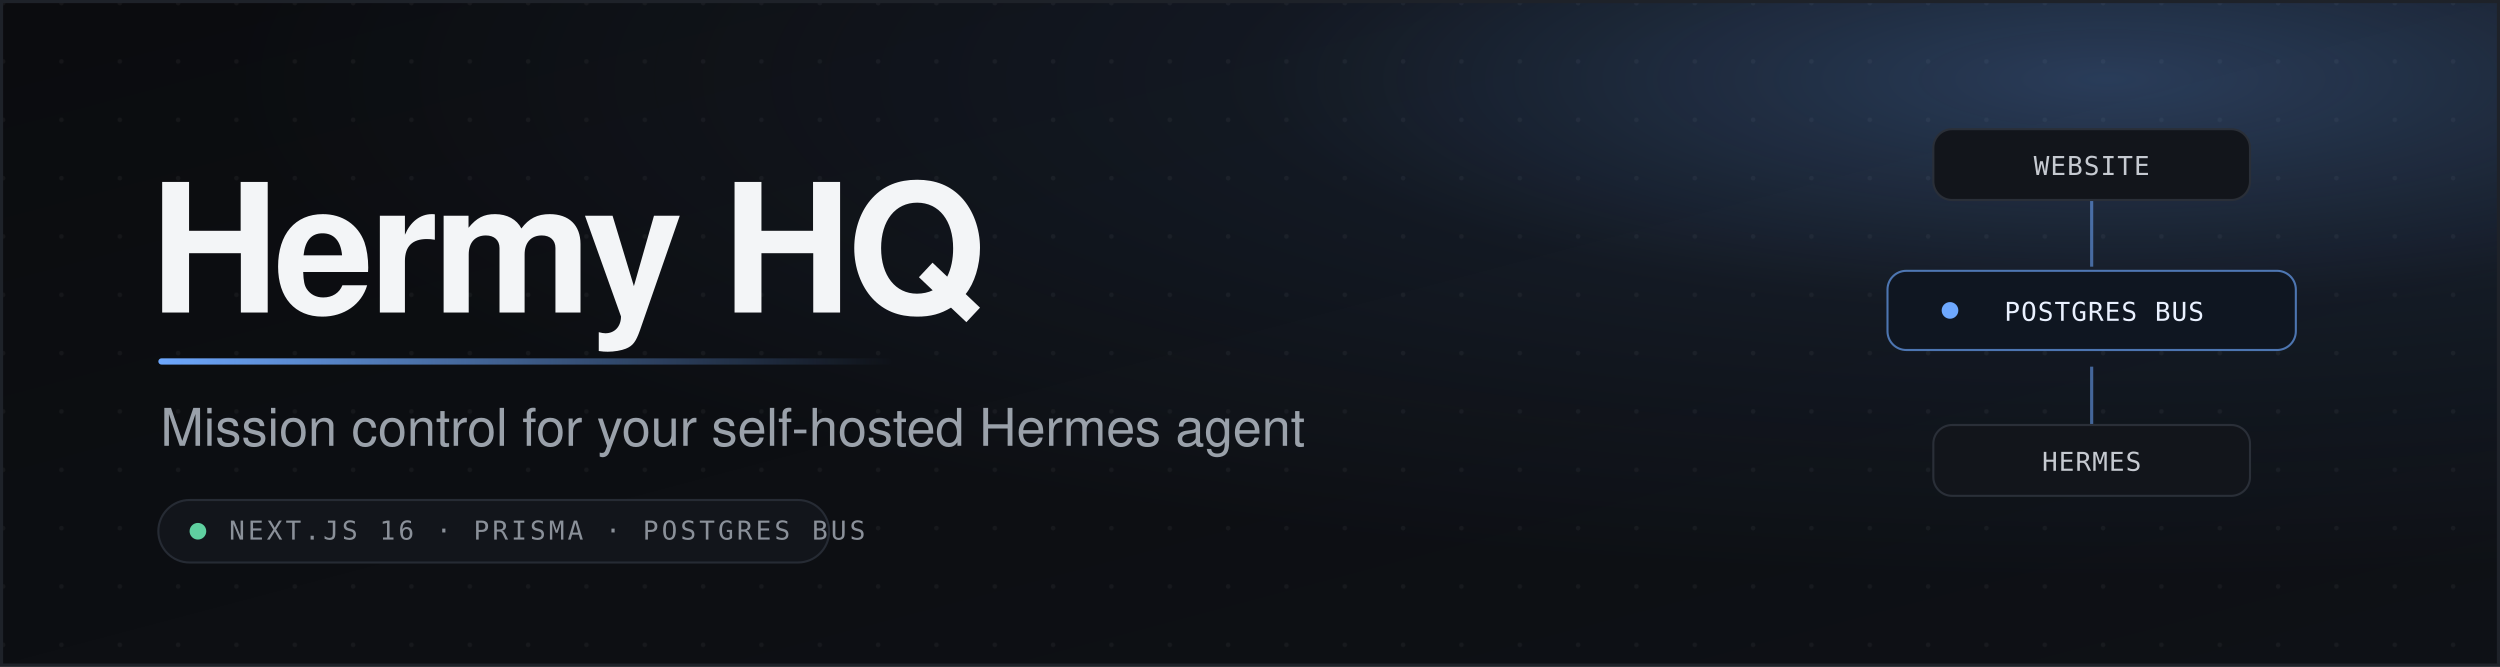
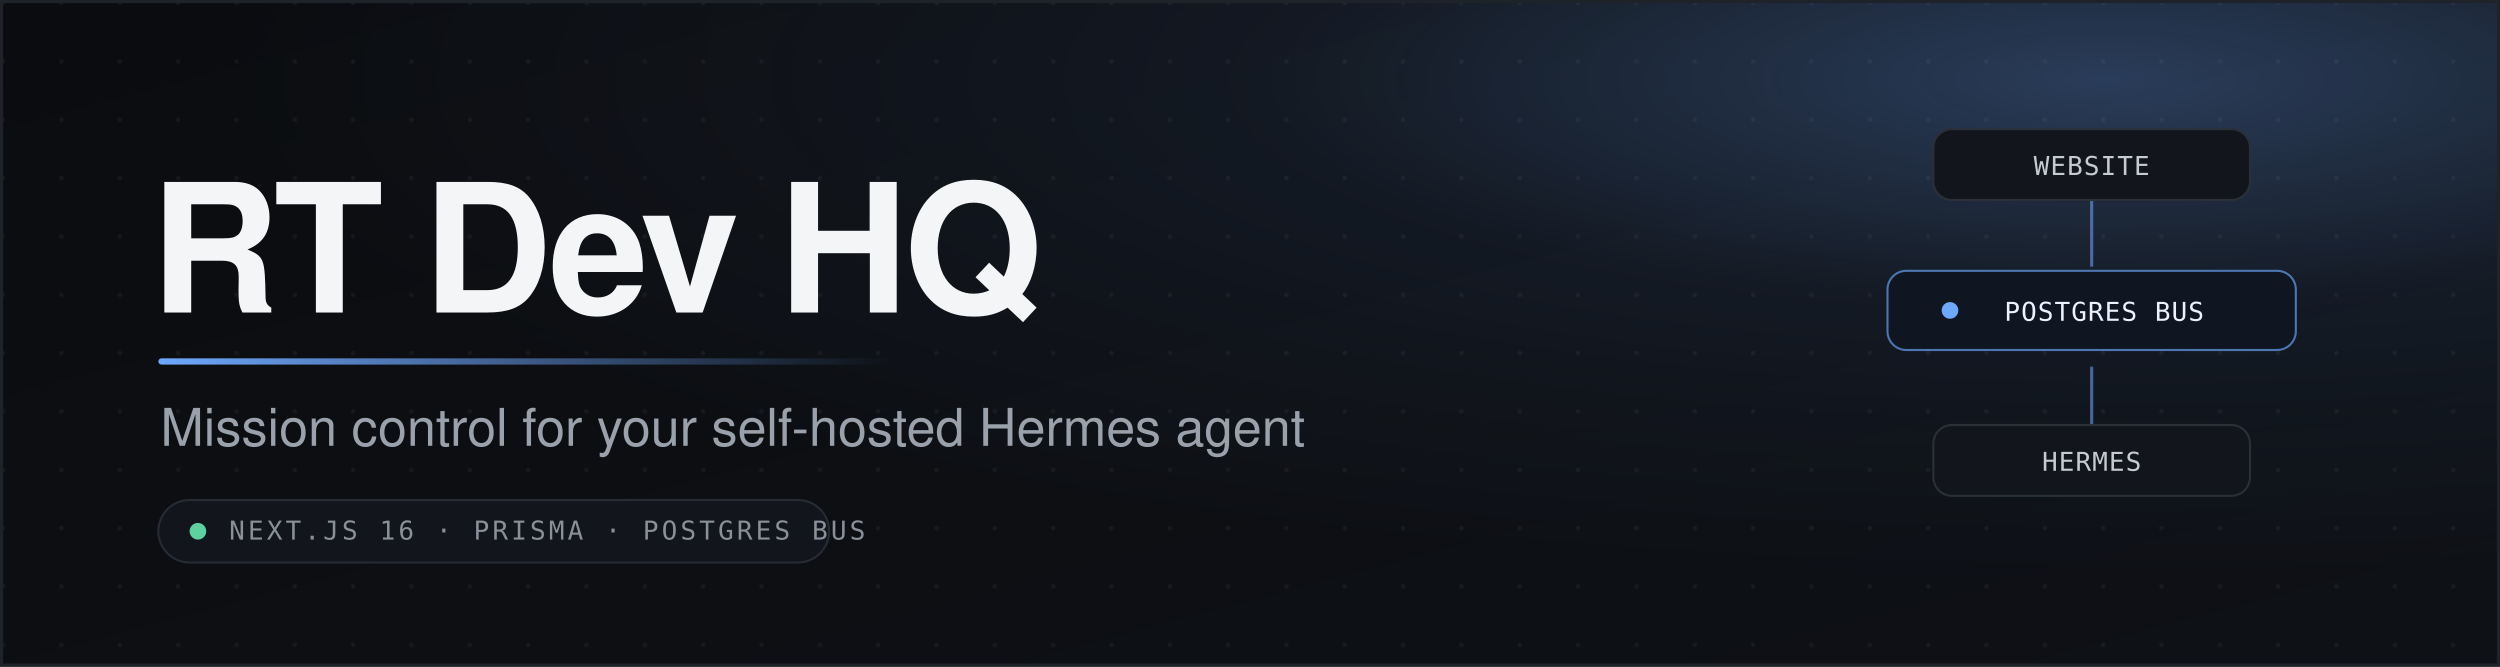
- <svg xmlns="http://www.w3.org/2000/svg" viewBox="0 0 1200 320" width="1200" height="320" role="img" aria-label="Hermy HQ - mission control for your self-hosted Hermes agent">
+ <svg xmlns="http://www.w3.org/2000/svg" viewBox="0 0 1200 320" width="1200" height="320" role="img" aria-label="RT Dev HQ - mission control for your self-hosted Hermes agent">
  <defs>
    <linearGradient id="bg" x1="0" y1="0" x2="1" y2="1">
      <stop offset="0" stop-color="#0B0C0F" />
      <stop offset="1" stop-color="#0E1116" />
    </linearGradient>
    <radialGradient id="aura" cx="0.84" cy="0.12" r="0.75">
      <stop offset="0" stop-color="#6EA8FE" stop-opacity="0.30" />
      <stop offset="0.45" stop-color="#6EA8FE" stop-opacity="0.07" />
      <stop offset="1" stop-color="#6EA8FE" stop-opacity="0" />
    </radialGradient>
    <linearGradient id="rule" x1="0" y1="0" x2="1" y2="0">
      <stop offset="0" stop-color="#6EA8FE" />
      <stop offset="1" stop-color="#6EA8FE" stop-opacity="0" />
    </linearGradient>
    <pattern id="dots" width="28" height="28" patternUnits="userSpaceOnUse">
      <circle cx="1.5" cy="1.5" r="1.1" fill="#FFFFFF" />
    </pattern>
    <style>
      .brand { font-family: "Segoe UI", system-ui, -apple-system, Helvetica, Arial, sans-serif; }
      .mono  { font-family: ui-monospace, "SFMono-Regular", Menlo, Consolas, monospace; }
    </style>
  </defs>
  <rect width="1200" height="320" fill="url(#bg)" />
  <rect width="1200" height="320" fill="url(#dots)" opacity="0.045" />
  <rect width="1200" height="320" fill="url(#aura)" />
  <rect x="0.75" y="0.75" width="1198.5" height="318.5" fill="none" stroke="#1E2229" stroke-width="1.5" />
-   <text x="72" y="150" class="brand" font-size="86" font-weight="700" fill="#F3F5F7" letter-spacing="-2.5">Hermy HQ</text>
+   <text x="72" y="150" class="brand" font-size="86" font-weight="700" fill="#F3F5F7" letter-spacing="-2.5">RT Dev HQ</text>
  <rect x="76" y="172" width="352" height="3" rx="1.5" fill="url(#rule)" />
  <text x="77" y="214" class="brand" font-size="25" font-weight="400" fill="#9AA1AA">Mission control for your self-hosted Hermes agent</text>
  <g>
    <rect x="76" y="240" width="322" height="30" rx="15" fill="#12151B" stroke="#262B34" />
    <circle cx="95" cy="255" r="4" fill="#5FD0A0" />
    <text x="110" y="259" class="mono" font-size="12.5" fill="#8A9099" letter-spacing="1.5">NEXT.JS 16  ·  PRISMA  ·  POSTGRES BUS</text>
  </g>
  <g class="mono" font-size="12.5" text-anchor="middle" letter-spacing="0.5">
    <line x1="1004" y1="94" x2="1004" y2="128" stroke="#6EA8FE" stroke-opacity="0.55" stroke-width="1.5" />
    <line x1="1004" y1="176" x2="1004" y2="210" stroke="#6EA8FE" stroke-opacity="0.55" stroke-width="1.5" />
    <rect x="928" y="62" width="152" height="34" rx="9" fill="#12151B" stroke="#2A2F38" />
    <text x="1004" y="84" fill="#C6CAD1">WEBSITE</text>
    <rect x="906" y="130" width="196" height="38" rx="9" fill="#0F1621" stroke="#6EA8FE" stroke-opacity="0.65" />
    <circle cx="936" cy="149" r="4" fill="#6EA8FE" />
    <text x="1010" y="154" fill="#EAF1FF">POSTGRES BUS</text>
    <rect x="928" y="204" width="152" height="34" rx="9" fill="#12151B" stroke="#2A2F38" />
    <text x="1004" y="226" fill="#C6CAD1">HERMES</text>
  </g>
</svg>
